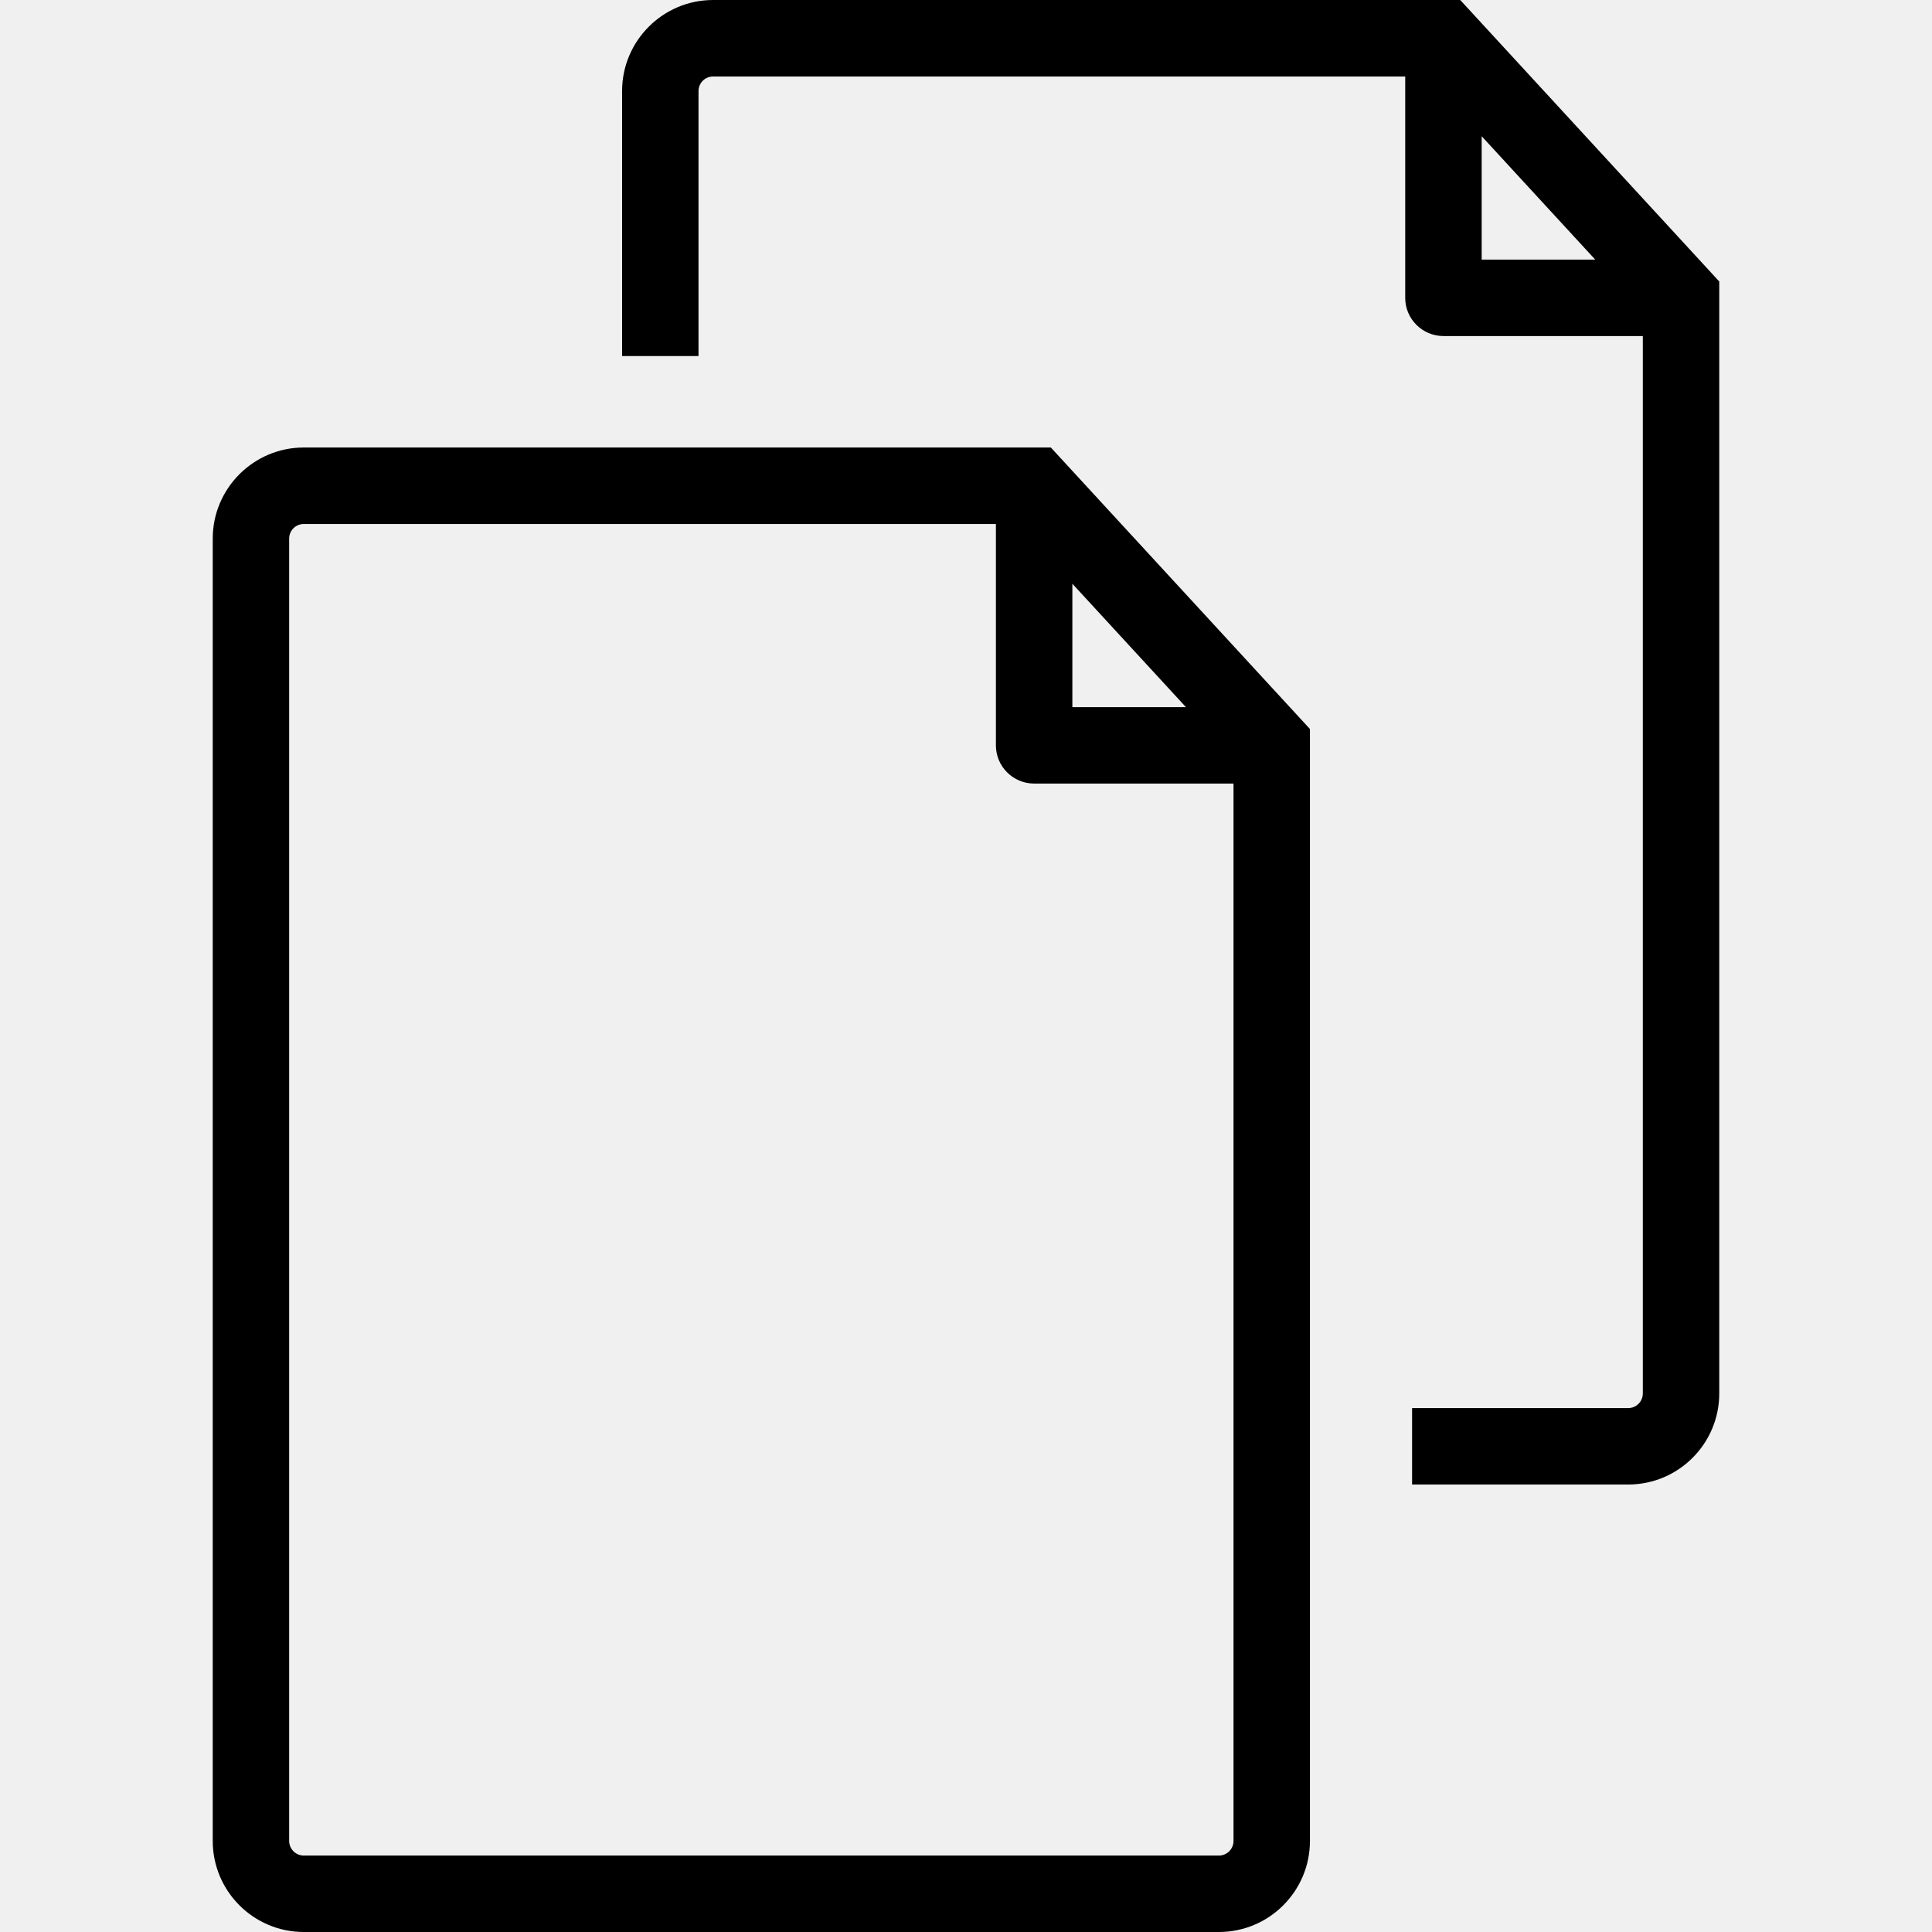
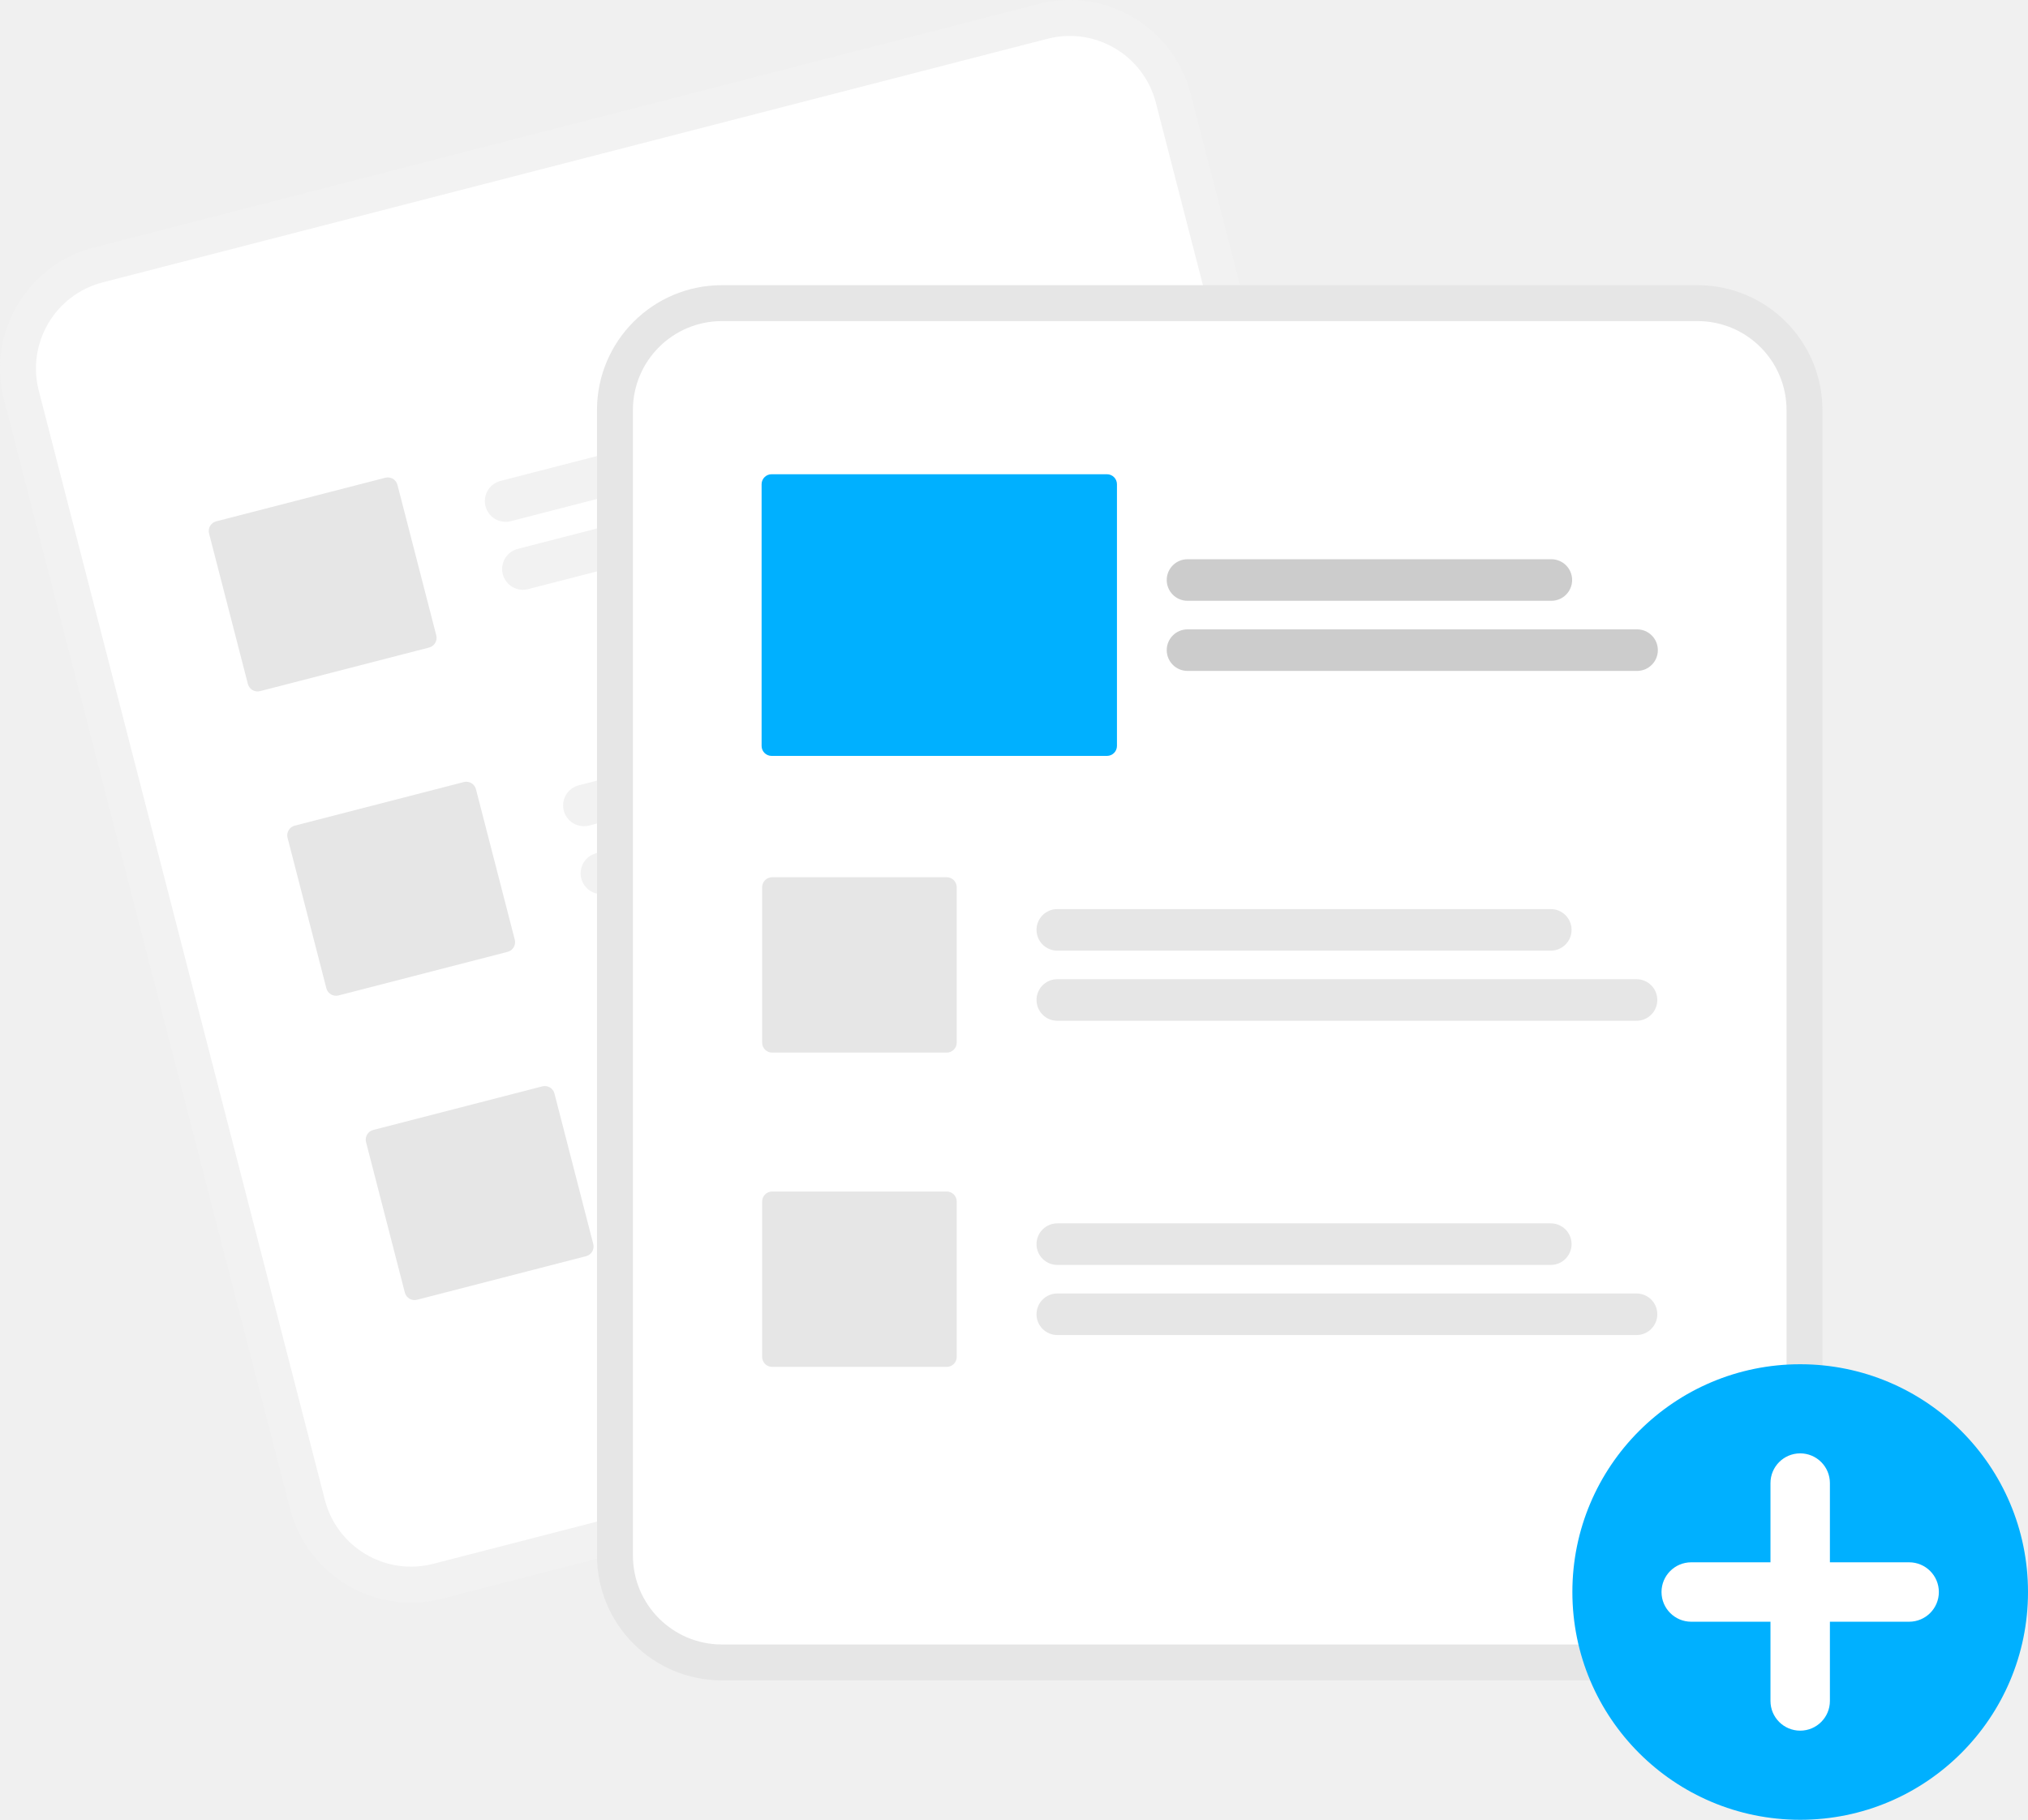
- <svg xmlns="http://www.w3.org/2000/svg" fill="#000000" version="1.1" id="Capa_1" width="800px" height="800px" viewBox="0 0 503.781 503.78" xml:space="preserve">
-   <g>
-     <path d="M79.207,116.69c-13.081,0-23.735,10.663-23.735,23.738v339.609c0,13.098,10.654,23.743,23.735,23.743h238.632   c13.099,0,23.737-10.646,23.737-23.743v-289.94l-67.56-73.406H79.207z M321.646,480.037c0,2.099-1.708,3.812-3.807,3.812H79.207   c-2.095,0-3.804-1.714-3.804-3.812V140.428c0-2.092,1.708-3.794,3.804-3.794h180.482v57.736c0,5.497,4.48,9.95,9.978,9.95h51.979   V480.037z M279.626,152.214l29.619,32.182h-29.619V152.214z M380.765,0H185.938c-13.081,0-23.726,10.66-23.726,23.741v69.103   h19.931V23.741c0-2.101,1.699-3.794,3.795-3.794h180.481v57.728c0,5.497,4.48,9.95,9.972,9.95h51.985v275.729   c0,2.099-1.714,3.812-3.801,3.812H368.21v19.931h56.365c13.087,0,23.732-10.645,23.732-23.743V73.4L380.765,0z M386.357,67.699   V35.524l29.613,32.175H386.357z" />
-   </g>
+ <svg xmlns="http://www.w3.org/2000/svg" data-name="Layer 1" width="782.044" height="701.88" viewBox="0 0 782.044 701.88">
+   <path d="M609.488,100.59l-25.446,6.562L270.537,187.999,245.091,194.561A48.179,48.179,0,0,0,210.508,253.179L320.849,681.056a48.179,48.179,0,0,0,58.618,34.583l.066-.017,364.265-93.937.066-.017a48.179,48.179,0,0,0,34.583-58.618l-110.341-427.877A48.179,48.179,0,0,0,609.488,100.59Z" transform="translate(-208.9778 -99.05999)" fill="#f2f2f2" />
+   <path d="M612.948,114.005l-30.139,7.772L278.69,200.204l-30.139,7.772a34.309,34.309,0,0,0-24.628,41.743l110.341,427.877a34.309,34.309,0,0,0,41.743,24.627l.066-.017,364.265-93.937.066-.017a34.309,34.309,0,0,0,24.627-41.743l-110.341-427.877A34.309,34.309,0,0,0,612.948,114.005Z" transform="translate(-208.9778 -99.05999)" fill="#fff" />
+   <path d="M590.19,252.563,405.917,300.084a8.014,8.014,0,0,1-4.002-15.52l184.273-47.52A8.014,8.014,0,0,1,590.19,252.563Z" transform="translate(-208.9778 -99.05999)" fill="#f2f2f2" />
+   <path d="M628.955,270.499,412.671,326.274a8.014,8.014,0,1,1-4.002-15.52l216.284-55.775a8.014,8.014,0,0,1,4.002,15.52Z" transform="translate(-208.9778 -99.05999)" fill="#f2f2f2" />
+   <path d="M620.458,369.937l-184.273,47.52a8.014,8.014,0,1,1-4.002-15.52l184.273-47.52a8.014,8.014,0,1,1,4.002,15.52Z" transform="translate(-208.9778 -99.05999)" fill="#f2f2f2" />
+   <path d="M659.223,387.873l-216.284,55.775a8.014,8.014,0,1,1-4.002-15.52l216.284-55.775a8.014,8.014,0,0,1,4.002,15.52Z" transform="translate(-208.9778 -99.05999)" fill="#f2f2f2" />
+   <path d="M650.727,487.31l-184.273,47.52a8.014,8.014,0,0,1-4.002-15.52l184.273-47.52a8.014,8.014,0,0,1,4.002,15.52Z" transform="translate(-208.9778 -99.05999)" fill="#f2f2f2" />
+   <path d="M689.492,505.246l-216.284,55.775a8.014,8.014,0,1,1-4.002-15.52l216.284-55.775a8.014,8.014,0,0,1,4.002,15.52Z" transform="translate(-208.9778 -99.05999)" fill="#f2f2f2" />
+   <path d="M374.459,348.809l-65.212,16.817a3.847,3.847,0,0,1-4.681-2.761L289.596,304.816a3.847,3.847,0,0,1,2.761-4.681l65.212-16.817a3.847,3.847,0,0,1,4.681,2.761l14.969,58.048A3.847,3.847,0,0,1,374.459,348.809Z" transform="translate(-208.9778 -99.05999)" fill="#e6e6e6" />
+   <path d="M404.727,466.182l-65.212,16.817a3.847,3.847,0,0,1-4.681-2.761l-14.969-58.048A3.847,3.847,0,0,1,322.626,417.509l65.212-16.817a3.847,3.847,0,0,1,4.681,2.761l14.969,58.048A3.847,3.847,0,0,1,404.727,466.182Z" transform="translate(-208.9778 -99.05999)" fill="#e6e6e6" />
+   <path d="M434.995,583.556l-65.212,16.817a3.847,3.847,0,0,1-4.681-2.761l-14.969-58.048a3.847,3.847,0,0,1,2.761-4.681l65.212-16.817a3.847,3.847,0,0,1,4.681,2.761l14.969,58.048A3.847,3.847,0,0,1,434.995,583.556Z" transform="translate(-208.9778 -99.05999)" fill="#e6e6e6" />
+   <path d="M863.636,209.052H487.318a48.179,48.179,0,0,0-48.125,48.125V699.053a48.179,48.179,0,0,0,48.125,48.125H863.636a48.179,48.179,0,0,0,48.125-48.125V257.177A48.179,48.179,0,0,0,863.636,209.052Z" transform="translate(-208.9778 -99.05999)" fill="#e6e6e6" />
+   <path d="M863.637,222.906H487.318a34.309,34.309,0,0,0-34.271,34.271V699.053a34.309,34.309,0,0,0,34.271,34.271H863.637a34.309,34.309,0,0,0,34.271-34.271V257.177A34.309,34.309,0,0,0,863.637,222.906Z" transform="translate(-208.9778 -99.05999)" fill="#fff" />
+   <circle cx="694.194" cy="614.03" r="87.85" fill="#00b0ff" />
+   <path d="M945.187,701.631H914.631V671.074a11.459,11.459,0,0,0-22.918,0v30.557H861.156a11.459,11.459,0,0,0,0,22.918h30.557V755.105a11.459,11.459,0,1,0,22.918,0V724.548h30.557a11.459,11.459,0,0,0,0-22.918Z" transform="translate(-208.9778 -99.05999)" fill="#fff" />
+   <path d="M807.001,465.716H616.699a8.014,8.014,0,1,1,0-16.028H807.001a8.014,8.014,0,0,1,0,16.028Z" transform="translate(-208.9778 -99.05999)" fill="#e6e6e6" />
+   <path d="M840.059,492.763H616.699a8.014,8.014,0,1,1,0-16.028H840.059a8.014,8.014,0,1,1,0,16.028Z" transform="translate(-208.9778 -99.05999)" fill="#e6e6e6" />
+   <path d="M807.001,586.929H616.699a8.014,8.014,0,1,1,0-16.028H807.001a8.014,8.014,0,0,1,0,16.028Z" transform="translate(-208.9778 -99.05999)" fill="#e6e6e6" />
+   <path d="M840.059,613.977H616.699a8.014,8.014,0,1,1,0-16.028H840.059a8.014,8.014,0,1,1,0,16.028Z" transform="translate(-208.9778 -99.05999)" fill="#e6e6e6" />
+   <path d="M574.07,505.042H506.724a3.847,3.847,0,0,1-3.843-3.843V441.252a3.847,3.847,0,0,1,3.843-3.843h67.346a3.847,3.847,0,0,1,3.843,3.843v59.947A3.847,3.847,0,0,1,574.07,505.042Z" transform="translate(-208.9778 -99.05999)" fill="#e6e6e6" />
+   <path d="M574.07,626.255H506.724a3.847,3.847,0,0,1-3.843-3.843V562.465a3.847,3.847,0,0,1,3.843-3.843h67.346a3.847,3.847,0,0,1,3.843,3.843v59.947A3.847,3.847,0,0,1,574.07,626.255Z" transform="translate(-208.9778 -99.05999)" fill="#e6e6e6" />
+   <path d="M807.212,330.781H666.91a8.014,8.014,0,0,1,0-16.028H807.212a8.014,8.014,0,0,1,0,16.028Z" transform="translate(-208.9778 -99.05999)" fill="#ccc" />
+   <path d="M840.27,357.829H666.91a8.014,8.014,0,1,1,0-16.028h173.36a8.014,8.014,0,0,1,0,16.028Z" transform="translate(-208.9778 -99.05999)" fill="#ccc" />
+   <path d="M635.859,390.607H506.513a3.847,3.847,0,0,1-3.843-3.843V285.817a3.847,3.847,0,0,1,3.843-3.843H635.859a3.847,3.847,0,0,1,3.843,3.843V386.764A3.847,3.847,0,0,1,635.859,390.607Z" transform="translate(-208.9778 -99.05999)" fill="#00b0ff" />
</svg>
